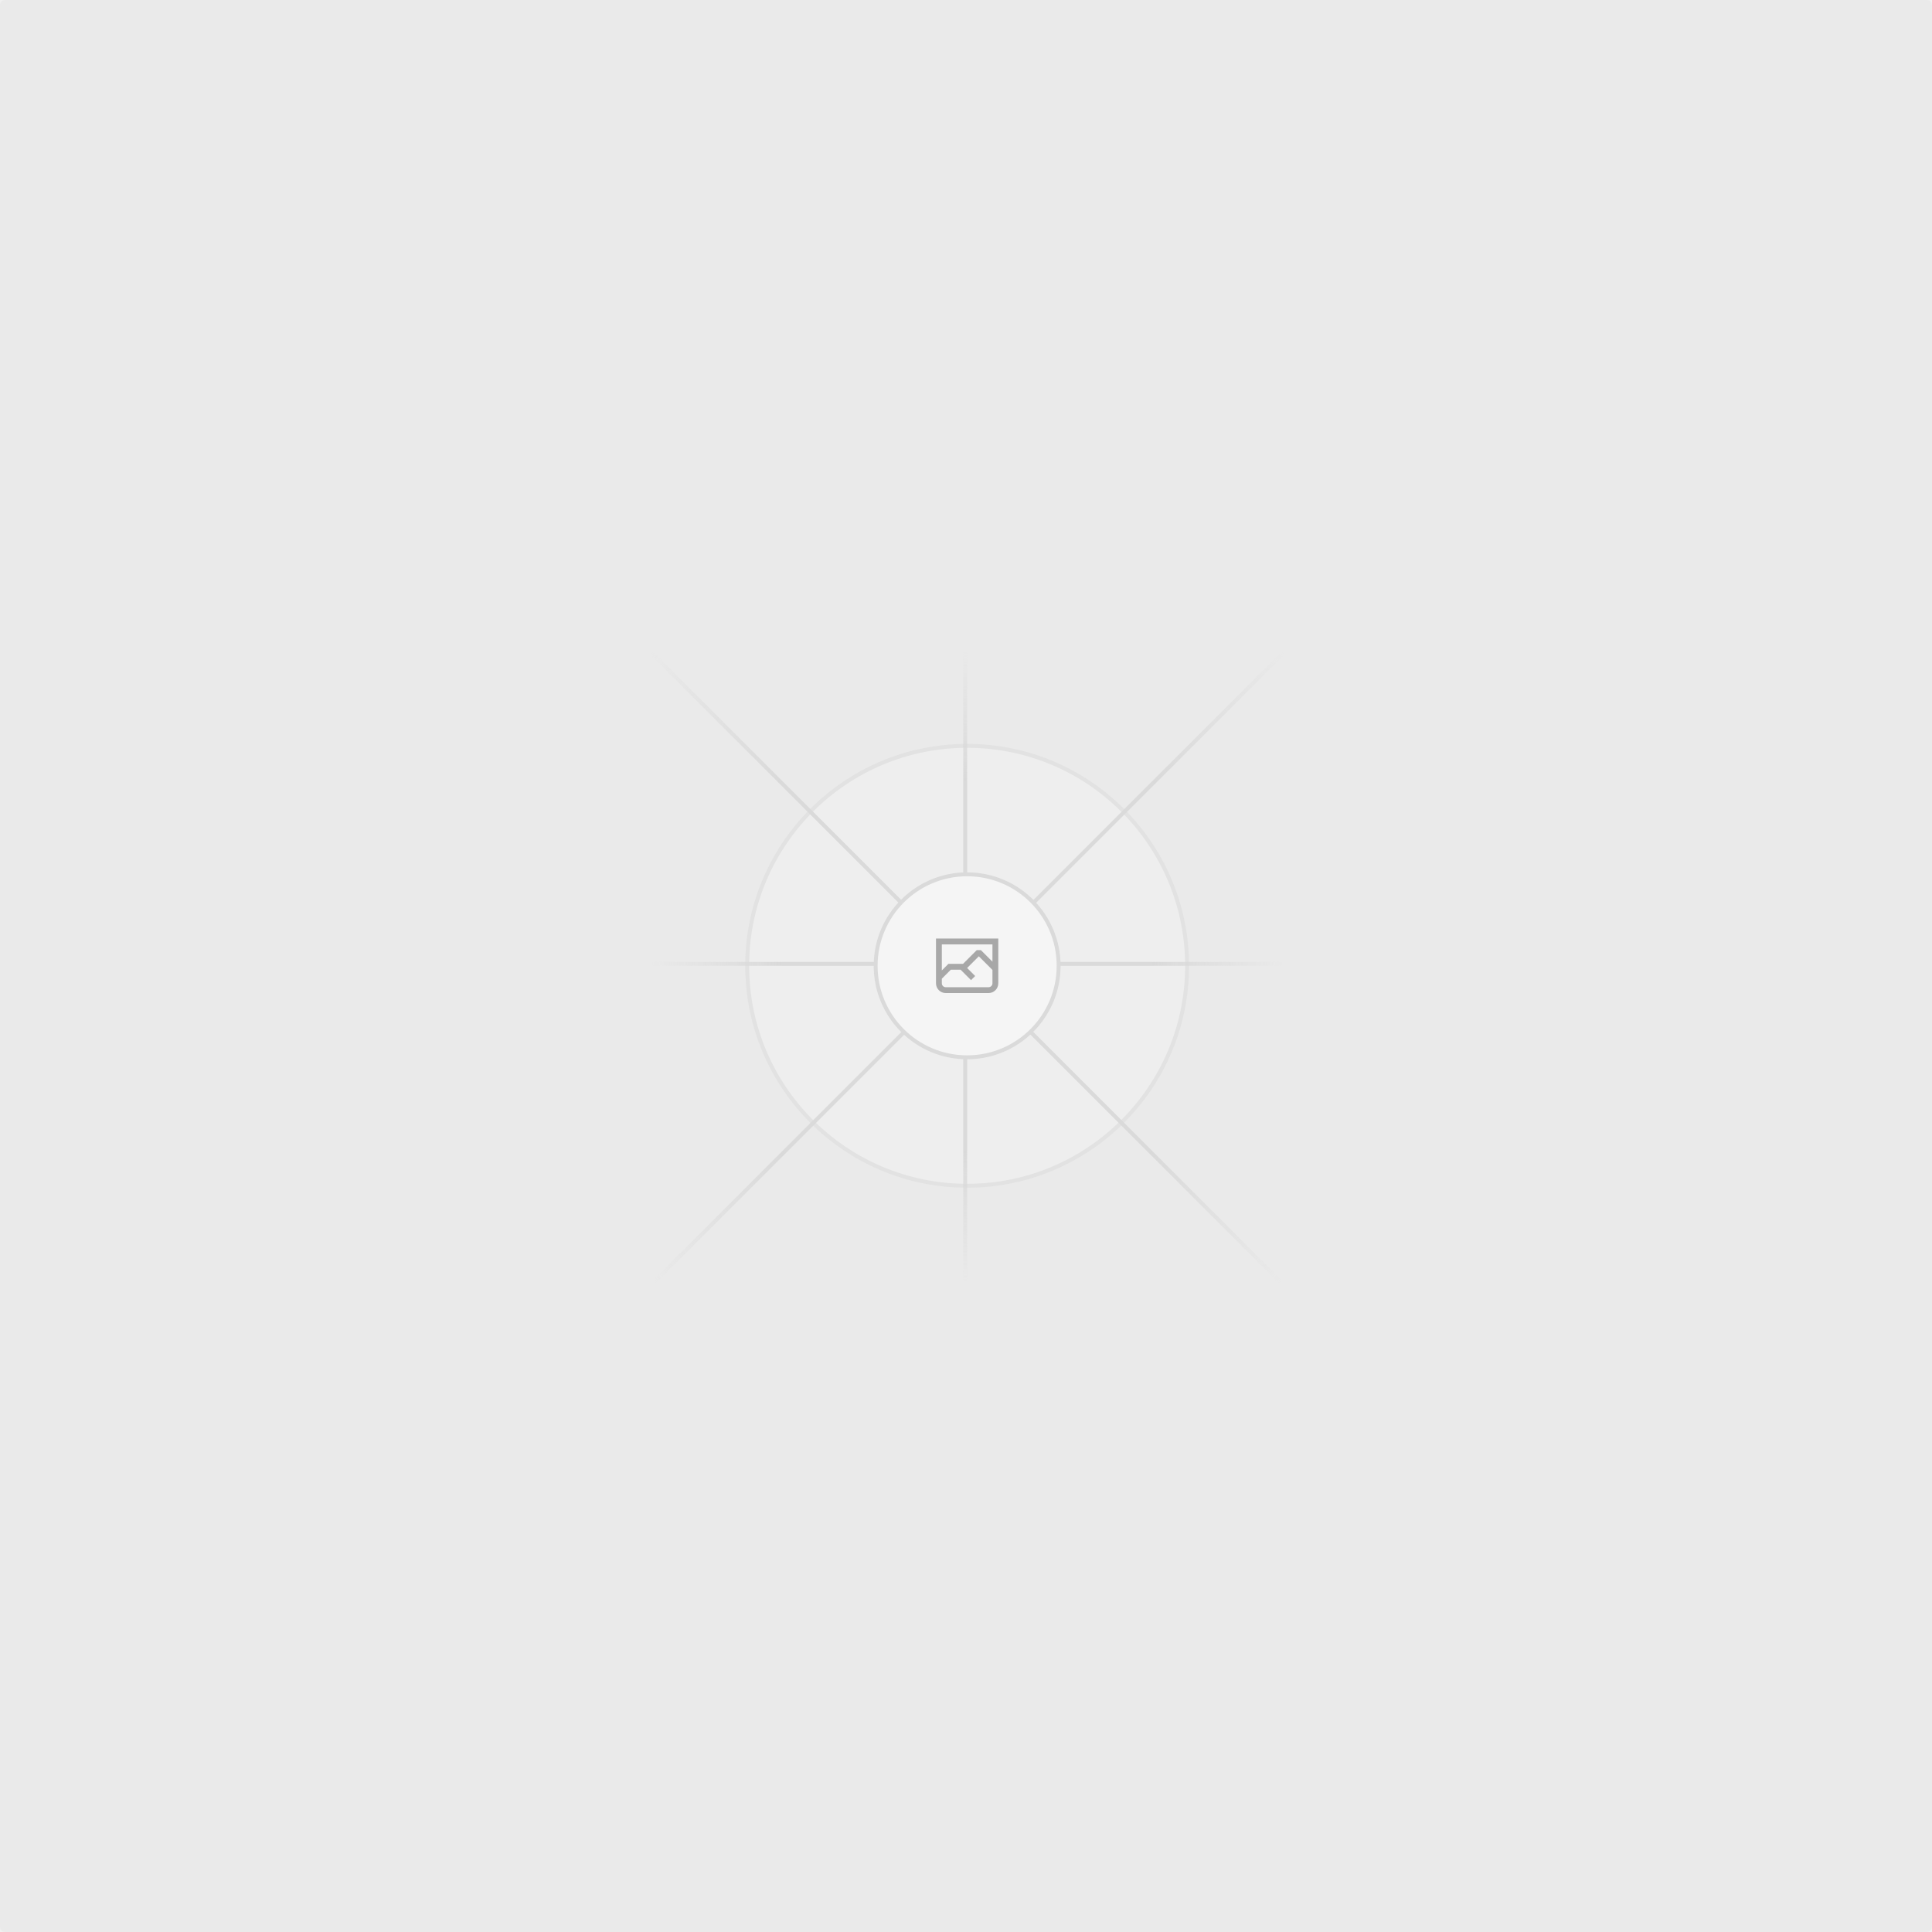
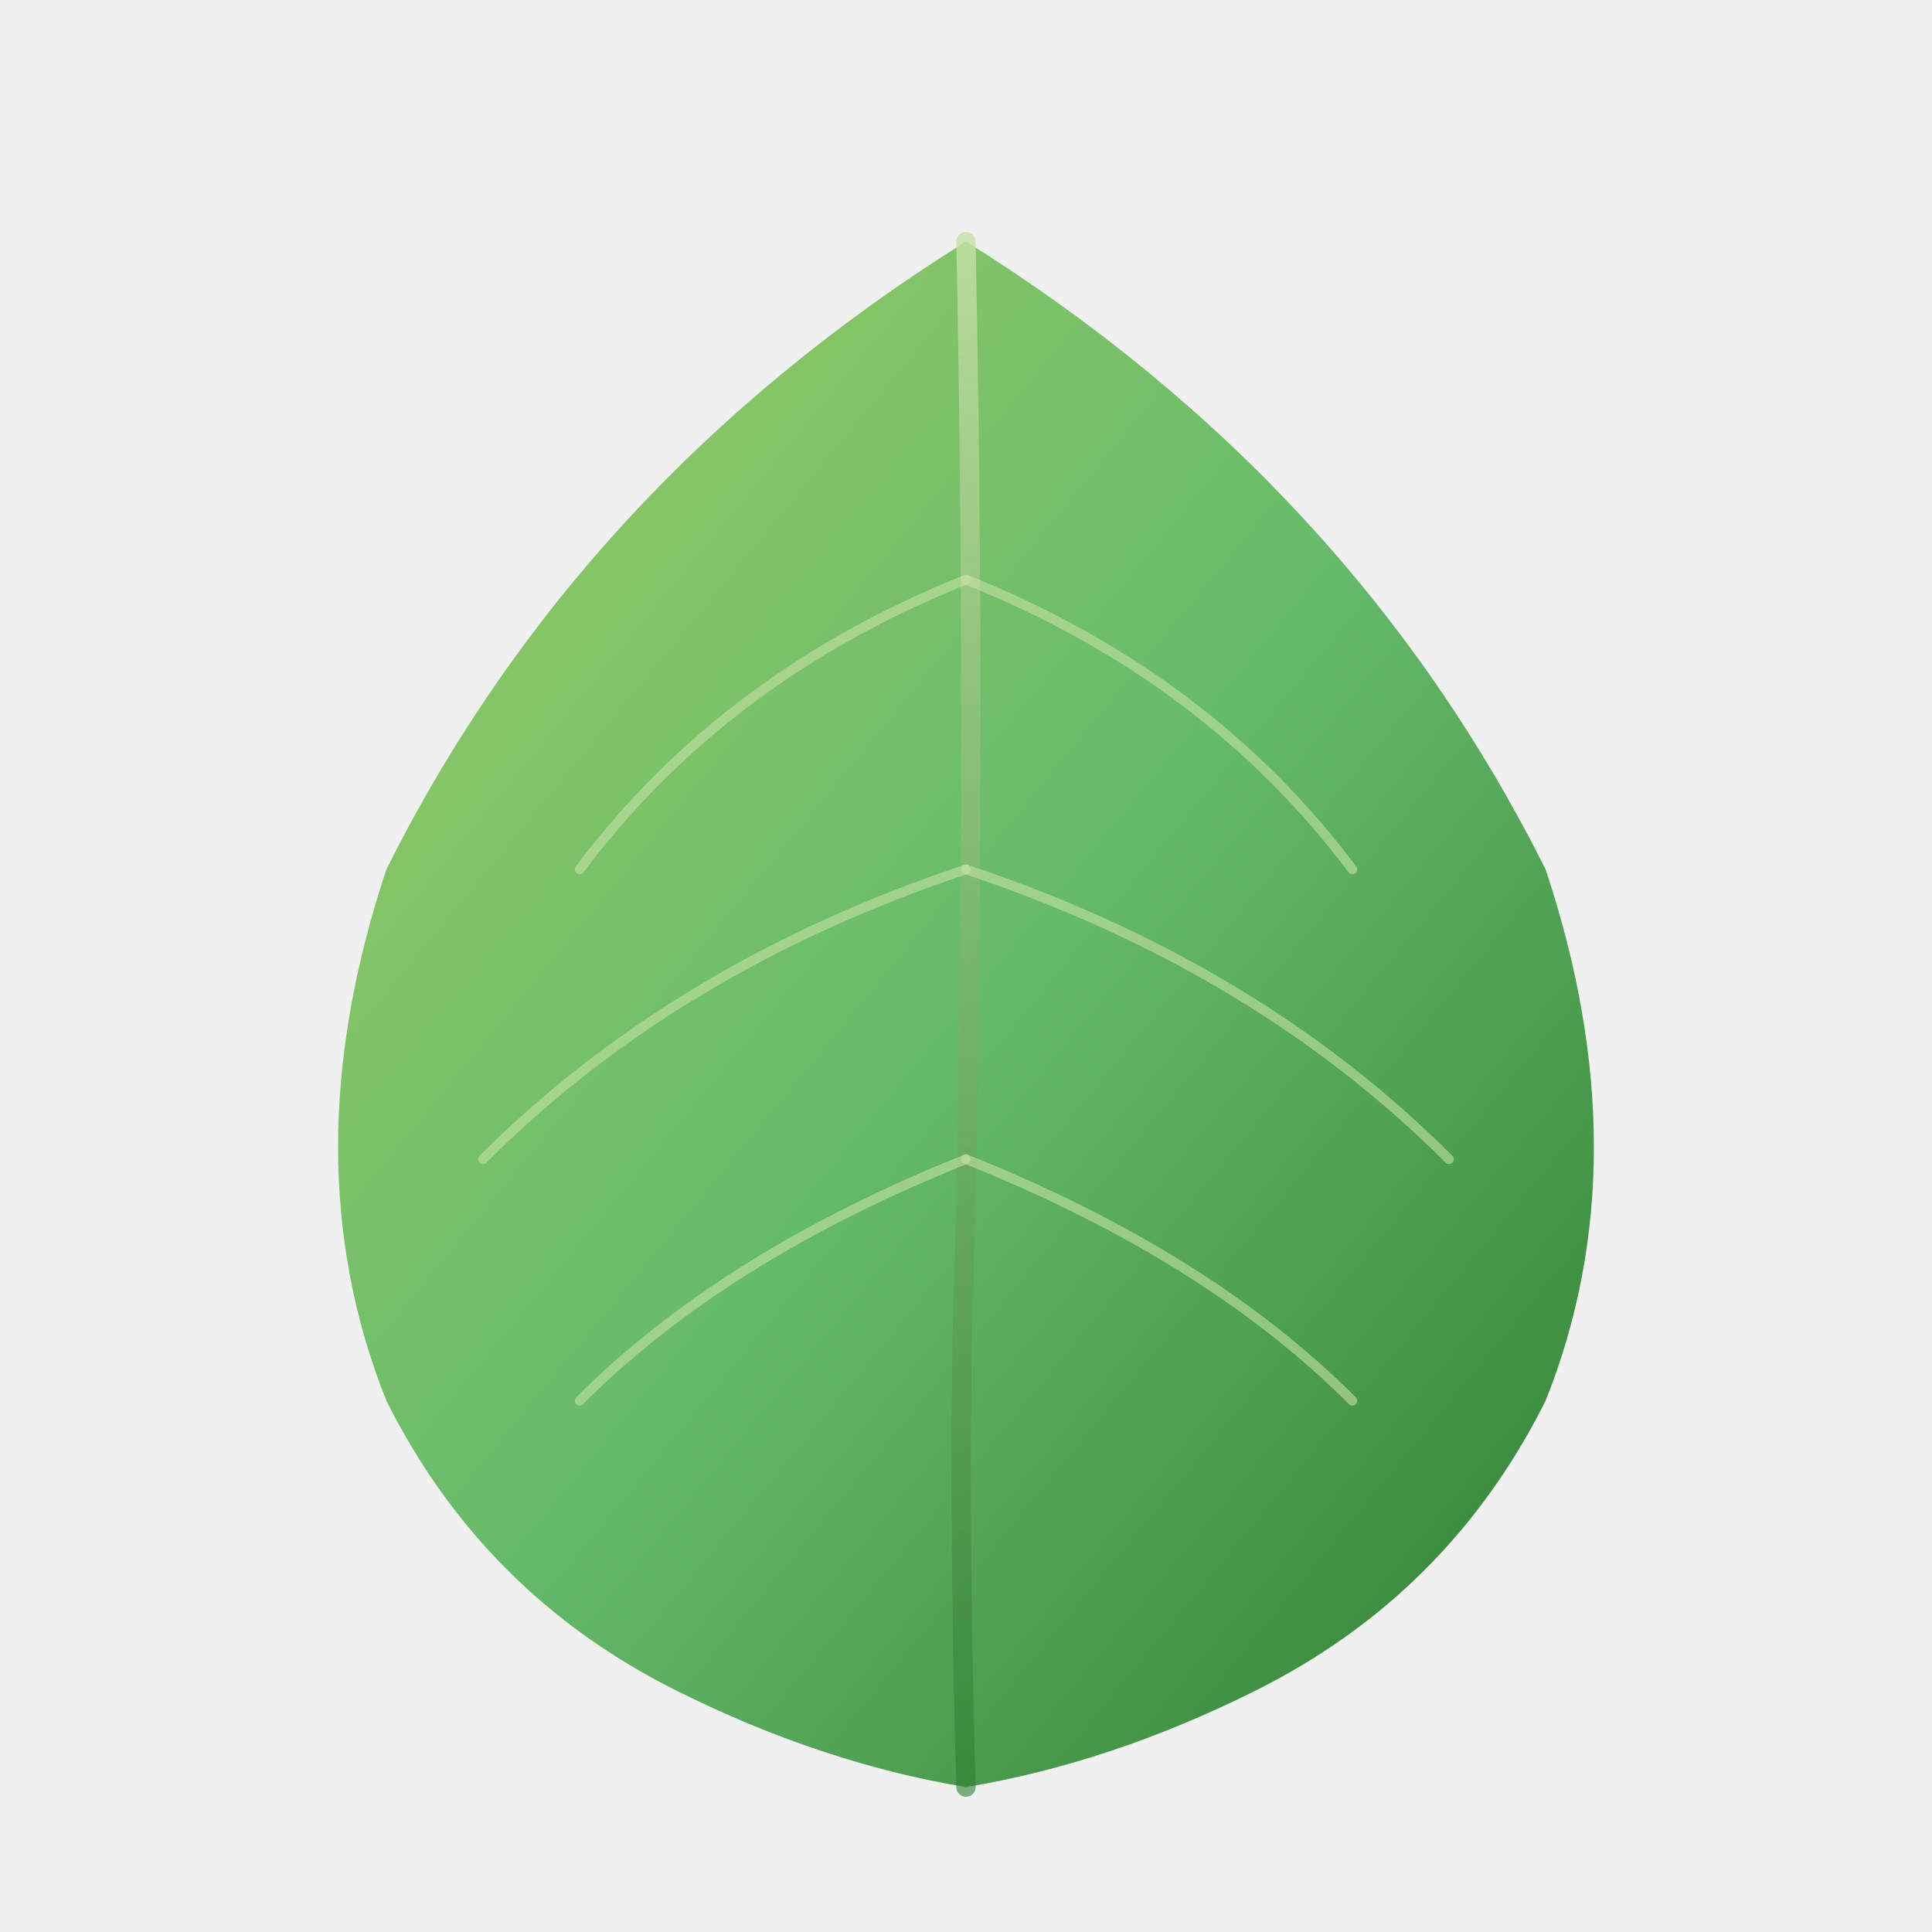
- <svg xmlns="http://www.w3.org/2000/svg" width="1200" height="1200" fill="none">
-   <rect width="1200" height="1200" fill="#EAEAEA" rx="3" />
-   <g opacity=".5">
-     <g opacity=".5">
-       <path fill="#FAFAFA" d="M600.709 736.5c-75.454 0-136.621-61.167-136.621-136.62 0-75.454 61.167-136.621 136.621-136.621 75.453 0 136.62 61.167 136.62 136.621 0 75.453-61.167 136.62-136.62 136.62Z" />
-       <path stroke="#C9C9C9" stroke-width="2.418" d="M600.709 736.5c-75.454 0-136.621-61.167-136.621-136.62 0-75.454 61.167-136.621 136.621-136.621 75.453 0 136.62 61.167 136.62 136.621 0 75.453-61.167 136.62-136.62 136.62Z" />
-     </g>
-     <path stroke="url(#a)" stroke-width="2.418" d="M0-1.209h553.581" transform="scale(1 -1) rotate(45 1163.11 91.165)" />
-     <path stroke="url(#b)" stroke-width="2.418" d="M404.846 598.671h391.726" />
-     <path stroke="url(#c)" stroke-width="2.418" d="M599.5 795.742V404.017" />
-     <path stroke="url(#d)" stroke-width="2.418" d="m795.717 796.597-391.441-391.44" />
-     <path fill="#fff" d="M600.709 656.704c-31.384 0-56.825-25.441-56.825-56.824 0-31.384 25.441-56.825 56.825-56.825 31.383 0 56.824 25.441 56.824 56.825 0 31.383-25.441 56.824-56.824 56.824Z" />
-     <g clip-path="url(#e)">
-       <path fill="#666" fill-rule="evenodd" d="M616.426 586.58h-31.434v16.176l3.553-3.554.531-.531h9.068l.074-.074 8.463-8.463h2.565l7.18 7.181V586.58Zm-15.715 14.654 3.698 3.699 1.283 1.282-2.565 2.565-1.282-1.283-5.2-5.199h-6.066l-5.514 5.514-.073.073v2.876a2.418 2.418 0 0 0 2.418 2.418h26.598a2.418 2.418 0 0 0 2.418-2.418v-8.317l-8.463-8.463-7.181 7.181-.071.072Zm-19.347 5.442v4.085a6.045 6.045 0 0 0 6.046 6.045h26.598a6.044 6.044 0 0 0 6.045-6.045v-7.108l1.356-1.355-1.282-1.283-.074-.073v-17.989h-38.689v23.43l-.146.146.146.147Z" clip-rule="evenodd" />
-     </g>
-     <path stroke="#C9C9C9" stroke-width="2.418" d="M600.709 656.704c-31.384 0-56.825-25.441-56.825-56.824 0-31.384 25.441-56.825 56.825-56.825 31.383 0 56.824 25.441 56.824 56.825 0 31.383-25.441 56.824-56.824 56.824Z" />
-   </g>
+ <svg xmlns="http://www.w3.org/2000/svg" viewBox="0 0 400 400" fill="none">
  <defs>
-     <linearGradient id="a" x1="554.061" x2="-.48" y1=".083" y2=".087" gradientUnits="userSpaceOnUse">
-       <stop stop-color="#C9C9C9" stop-opacity="0" />
-       <stop offset=".208" stop-color="#C9C9C9" />
-       <stop offset=".792" stop-color="#C9C9C9" />
-       <stop offset="1" stop-color="#C9C9C9" stop-opacity="0" />
+     <linearGradient id="leafGradient" x1="0%" y1="0%" x2="100%" y2="100%">
+       <stop offset="0%" style="stop-color:#9CCC65;stop-opacity:1" />
+       <stop offset="50%" style="stop-color:#66BB6A;stop-opacity:1" />
+       <stop offset="100%" style="stop-color:#2E7D32;stop-opacity:1" />
    </linearGradient>
-     <linearGradient id="b" x1="796.912" x2="404.507" y1="599.963" y2="599.965" gradientUnits="userSpaceOnUse">
-       <stop stop-color="#C9C9C9" stop-opacity="0" />
-       <stop offset=".208" stop-color="#C9C9C9" />
-       <stop offset=".792" stop-color="#C9C9C9" />
-       <stop offset="1" stop-color="#C9C9C9" stop-opacity="0" />
+     <linearGradient id="veinGradient" x1="0%" y1="0%" x2="0%" y2="100%">
+       <stop offset="0%" style="stop-color:#C5E1A5;stop-opacity:0.8" />
+       <stop offset="100%" style="stop-color:#2E7D32;stop-opacity:0.6" />
    </linearGradient>
-     <linearGradient id="c" x1="600.792" x2="600.794" y1="403.677" y2="796.082" gradientUnits="userSpaceOnUse">
-       <stop stop-color="#C9C9C9" stop-opacity="0" />
-       <stop offset=".208" stop-color="#C9C9C9" />
-       <stop offset=".792" stop-color="#C9C9C9" />
-       <stop offset="1" stop-color="#C9C9C9" stop-opacity="0" />
-     </linearGradient>
-     <linearGradient id="d" x1="404.85" x2="796.972" y1="403.903" y2="796.02" gradientUnits="userSpaceOnUse">
-       <stop stop-color="#C9C9C9" stop-opacity="0" />
-       <stop offset=".208" stop-color="#C9C9C9" />
-       <stop offset=".792" stop-color="#C9C9C9" />
-       <stop offset="1" stop-color="#C9C9C9" stop-opacity="0" />
-     </linearGradient>
-     <clipPath id="e">
-       <path fill="#fff" d="M581.364 580.535h38.689v38.689h-38.689z" />
-     </clipPath>
  </defs>
+   <path d="M 200 50        Q 280 100, 320 180        Q 340 240, 320 290        Q 300 330, 260 350        Q 230 365, 200 370        Q 170 365, 140 350        Q 100 330, 80 290        Q 60 240, 80 180        Q 120 100, 200 50 Z" fill="url(#leafGradient)" />
+   <path d="M 200 50        Q 202 150, 200 250        Q 198 300, 200 370" stroke="url(#veinGradient)" stroke-width="4" stroke-linecap="round" fill="none" />
+   <path d="M 200 120 Q 150 140, 120 180" stroke="#C5E1A5" stroke-width="2" stroke-linecap="round" fill="none" opacity="0.6" />
+   <path d="M 200 180 Q 140 200, 100 240" stroke="#C5E1A5" stroke-width="2" stroke-linecap="round" fill="none" opacity="0.6" />
+   <path d="M 200 240 Q 150 260, 120 290" stroke="#C5E1A5" stroke-width="2" stroke-linecap="round" fill="none" opacity="0.6" />
+   <path d="M 200 120 Q 250 140, 280 180" stroke="#C5E1A5" stroke-width="2" stroke-linecap="round" fill="none" opacity="0.6" />
+   <path d="M 200 180 Q 260 200, 300 240" stroke="#C5E1A5" stroke-width="2" stroke-linecap="round" fill="none" opacity="0.6" />
+   <path d="M 200 240 Q 250 260, 280 290" stroke="#C5E1A5" stroke-width="2" stroke-linecap="round" fill="none" opacity="0.6" />
</svg>
